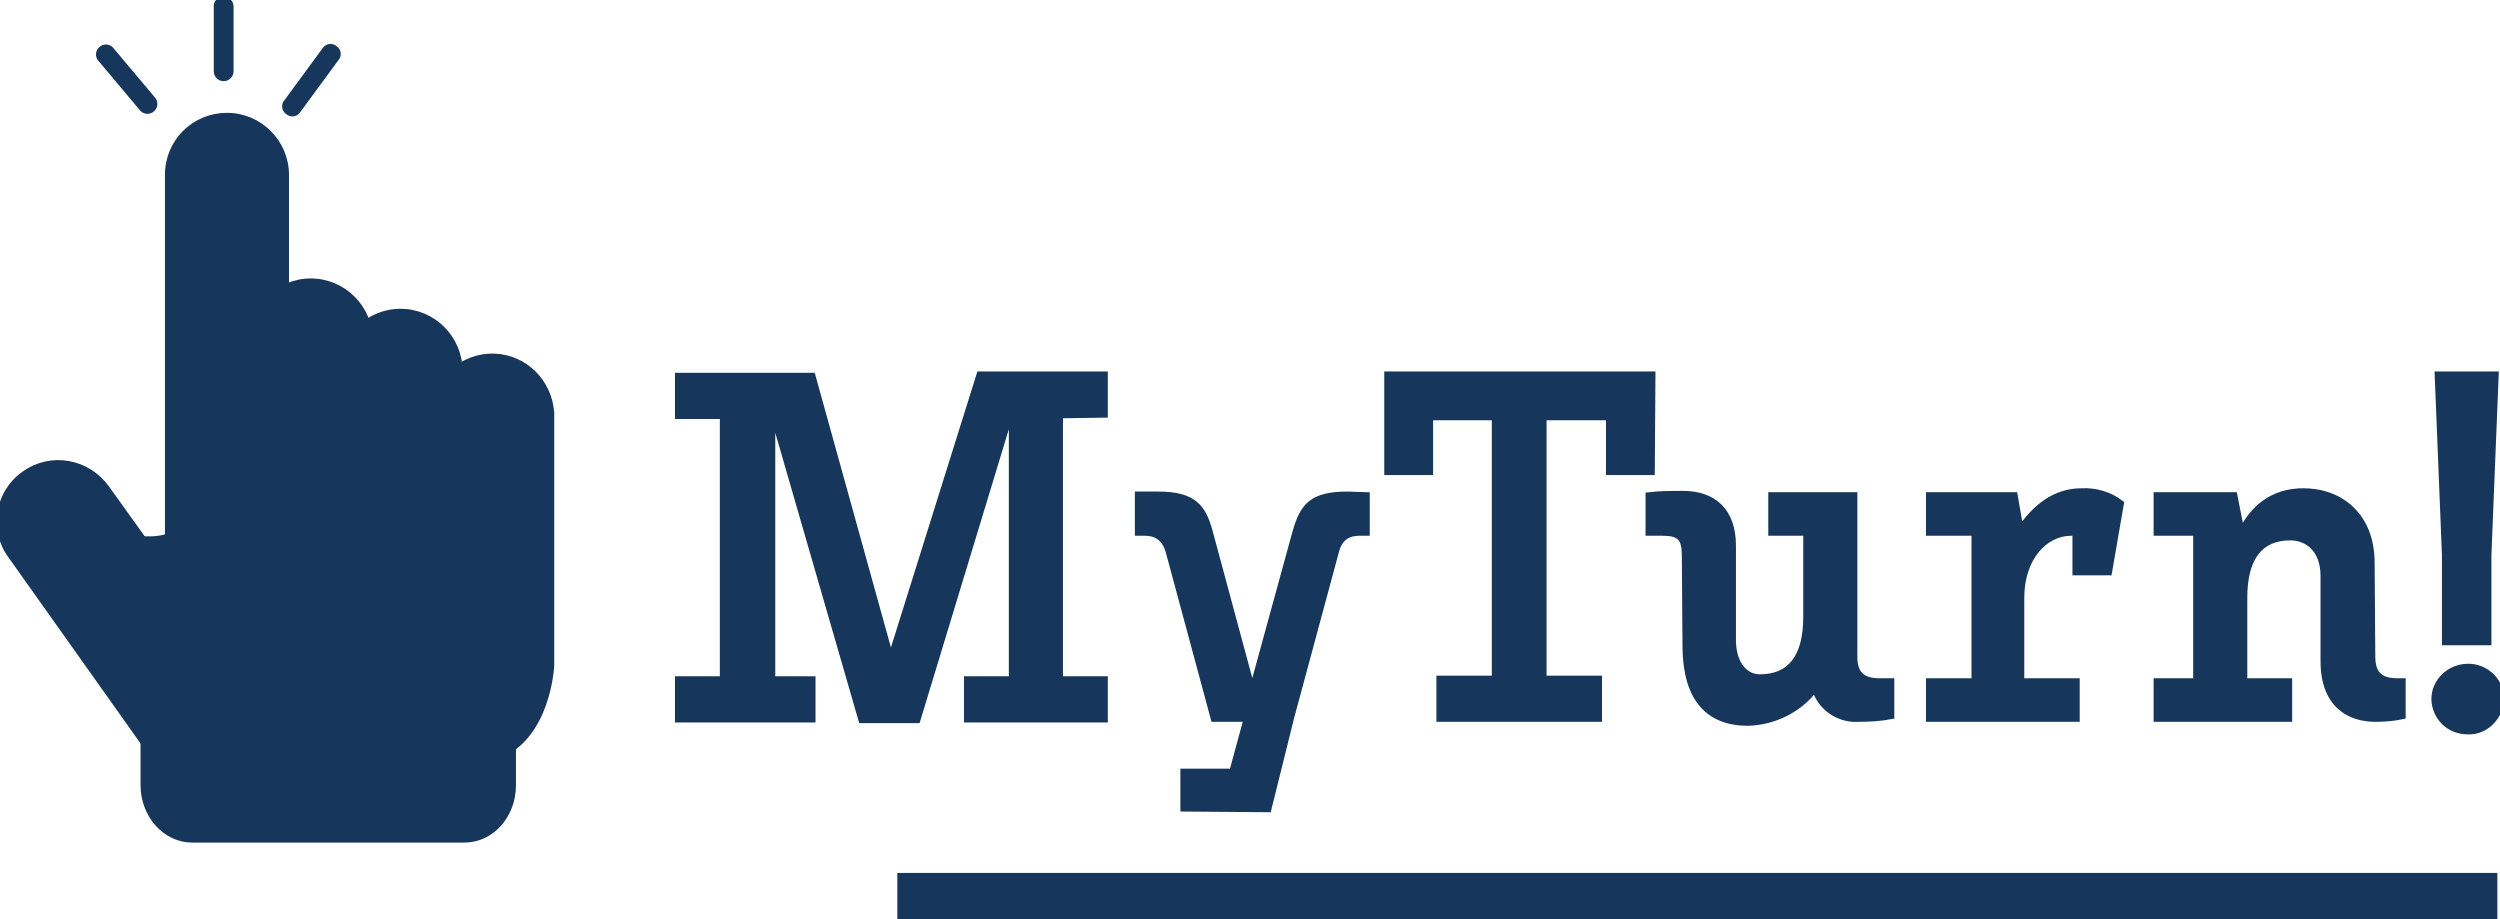
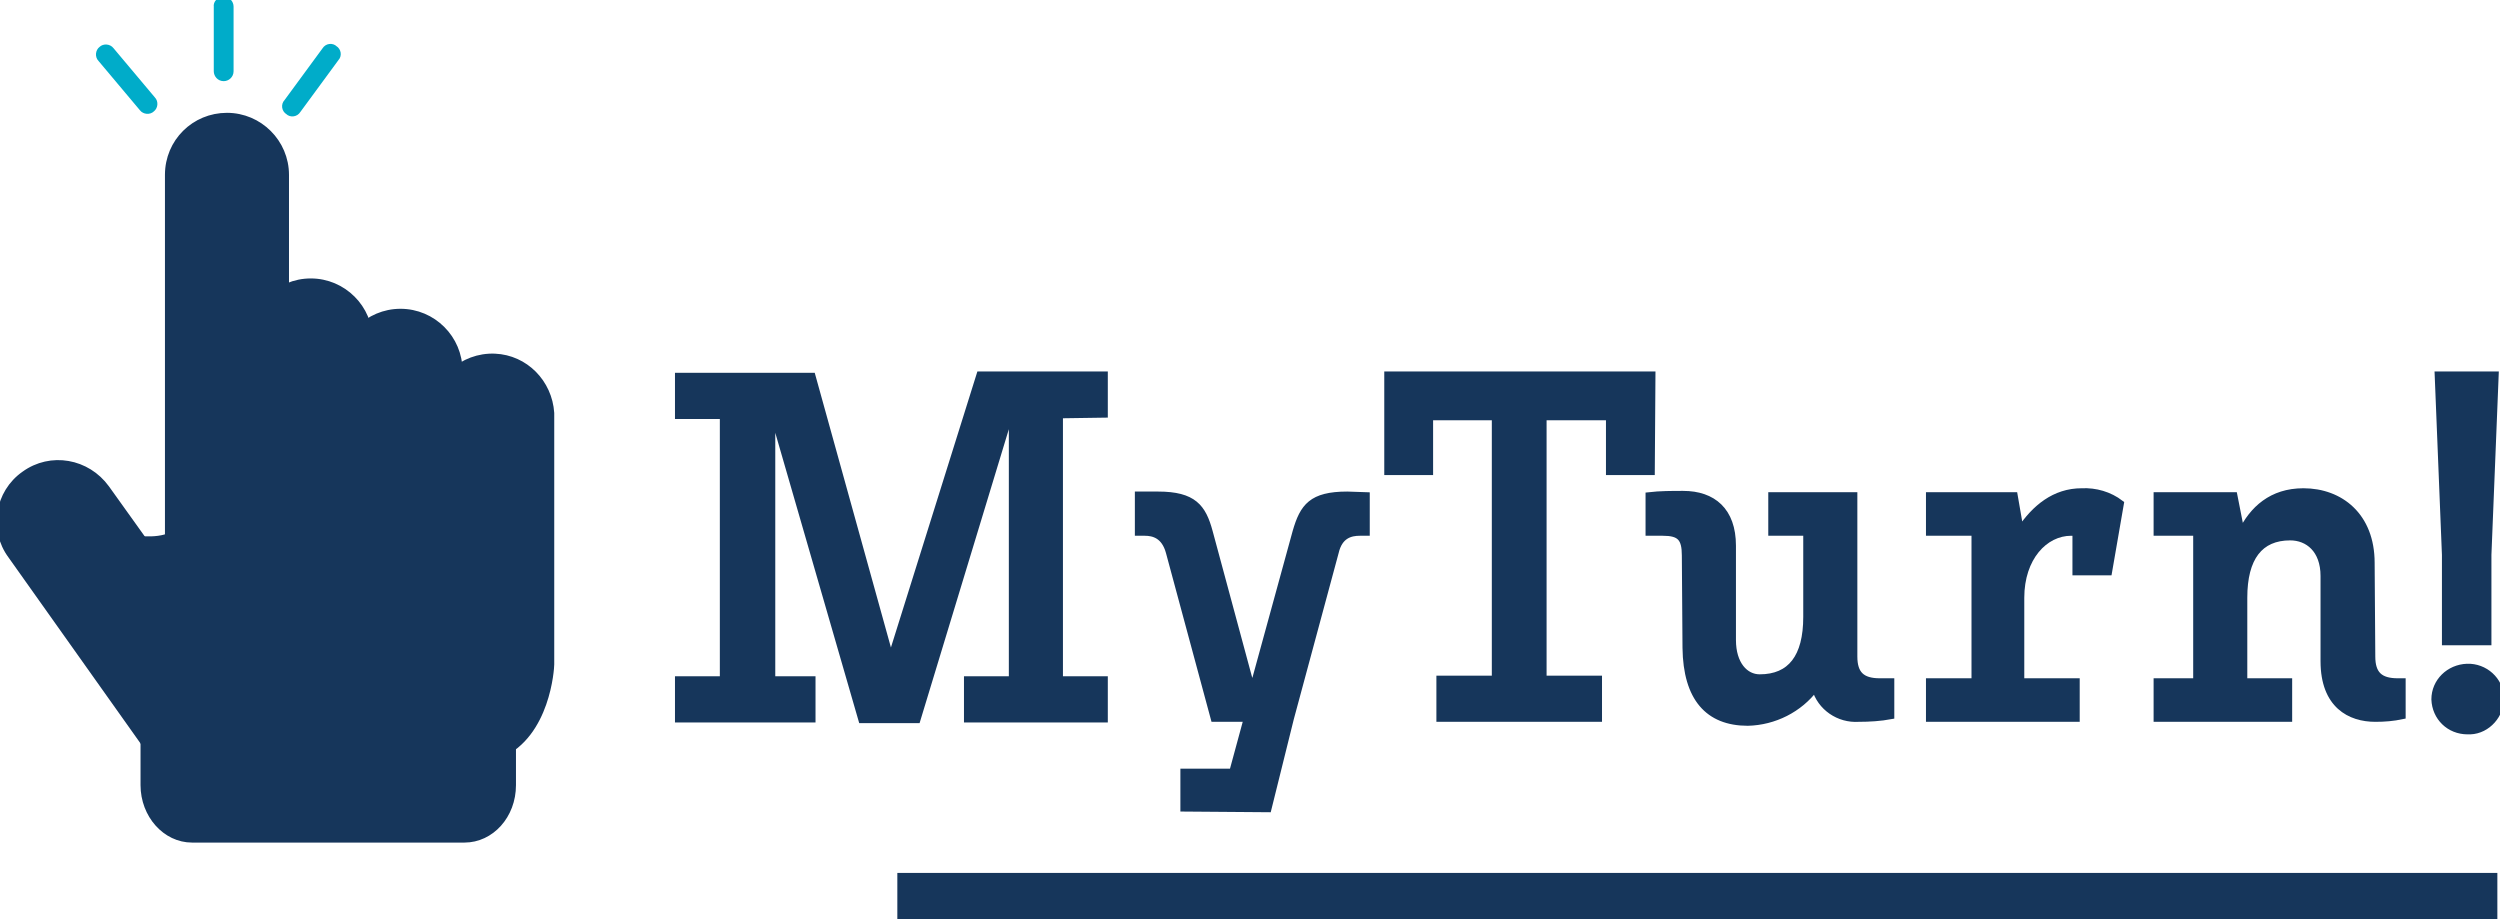
<svg xmlns="http://www.w3.org/2000/svg" version="1.1" id="Layer_1" x="0px" y="0px" viewBox="0 0 378.9 139.2" style="enable-background:new 0 0 378.9 139.2;" xml:space="preserve">
  <style type="text/css">
	.st0{fill:#16365B;stroke:#16365B;stroke-miterlimit:10;}
- 	.st1{fill:#16365B;stroke:#16365B;stroke-width:7;stroke-miterlimit:10;}
+ 	.st1{fill:#00ACC9;stroke:#00ACC9;stroke-miterlimit:10;}
+ 	.st2{fill:none;stroke:#16365B;stroke-width:7;stroke-miterlimit:10;}
</style>
  <g id="Capa_2">
    <g id="Capa_1-2">
      <path class="st0" d="M70.4,127.2H29.1c-4,0-7.3-3.7-7.3-8.2v-6.5c0-2.1,0.8-4.2,2.1-5.8c1.3-1.5,3.2-2.4,5.2-2.4h41.3    c4,0,7.3,3.7,7.3,8.2v6.5C77.7,123.6,74.4,127.2,70.4,127.2z" />
      <path class="st0" d="M34.4,17.6L34.4,17.6c4.9,0,8.9,4,8.9,8.9v82c0,4.9-4,8.9-8.9,8.9l0,0c-4.9,0-8.9-4-8.9-8.9v-82    C25.5,21.5,29.5,17.6,34.4,17.6z" />
      <path class="st0" d="M47.1,42.7L47.1,42.7c4.9,0,8.9,4,8.9,8.9v51.7c0,4.9-4,8.9-8.9,8.9l0,0c-4.9,0-8.9-4-8.9-8.9V51.6    C38.2,46.7,42.2,42.7,47.1,42.7z" />
      <path class="st0" d="M60.7,47.3L60.7,47.3c4.9,0,8.9,4,8.9,8.9v47.7c0,4.9-4,8.9-8.9,8.9l0,0c-4.9,0-8.9-4-8.9-8.9V56.2    C51.8,51.3,55.8,47.3,60.7,47.3z" />
      <path class="st0" d="M67.2,114.1c-0.8-0.8-0.9-1.7-1.2-6.3c-0.2-2.9-0.2-5.3-0.3-7.1V62.6c0.2-4.9,4.4-8.7,9.3-8.5    c4.6,0.2,8.2,3.9,8.5,8.5v38.1c0,0.6-0.6,10.6-7.7,13.7C73.3,115.5,69.2,116.1,67.2,114.1z" />
      <path class="st0" d="M3.7,71.9L3.7,71.9c4-2.9,9.5-1.9,12.4,2.1l20.4,28.5c2.9,4,1.9,9.5-2.1,12.4l0,0c-4,2.9-9.5,1.9-12.4-2.1    L1.7,84.2C-1.2,80.3-0.3,74.7,3.7,71.9z" />
      <path class="st0" d="M13.6,81.2c0.7-1.5,10.5,2.9,13.9-1.2c1.5-1.8,0.9-4,1.5-4.2c1.5-0.2,6.8,12.8,3.2,15.7    C28.1,95.1,12.7,83.2,13.6,81.2z" />
      <path class="st0" d="M160.6,62.9V103h6.8v6h-20.8v-6h6.8V63H153l-14,46.1h-8.4l-13.3-46H117V103h6.1v6h-20.3v-6h6.8V63h-6.8v-6    h20.3L135,99.9l13.5-43.1h18.9v6L160.6,62.9z" />
      <path class="st0" d="M207.1,75.1v5.6h-1c-1.4,0-3.1,0.4-3.7,3l-6.8,25.2l-3.4,13.7l-12.8-0.1V117h7.4l2.2-8.1h-5l-6.8-25.2    c-0.7-2.6-2.4-3-3.7-3h-1V75h3c5.4,0,6.8,1.9,7.8,5.6l6.1,22.6h0.8l6.2-22.6c1.1-3.8,2.4-5.6,7.8-5.6L207.1,75.1L207.1,75.1z" />
      <path class="st0" d="M250.3,71.5h-6.4v-8.3h-10v39.7h8.4v6h-24.1v-6h8.4V63.2h-9.9v8.3h-6.4V56.8h40.1L250.3,71.5L250.3,71.5z" />
      <path class="st0" d="M286.6,103.3v5.2c-1.6,0.3-3.3,0.4-4.9,0.4c-3,0.2-5.8-1.7-6.6-4.6c-2.4,3.2-6.2,5.1-10.2,5.2    c-6,0-9.3-3.7-9.4-11.3l-0.1-14c0-2.7-0.8-3.5-3.4-3.5h-2.1v-5.6c1.7-0.2,3.5-0.2,5.2-0.2c4.5,0,7.5,2.5,7.5,7.8V97    c0,3.7,1.9,5.7,4.1,5.7c4.7,0,7.1-3.1,7.1-9.2V80.7h-5.3v-5.6H281v24.4c0,2.7,1.2,3.8,3.9,3.8H286.6z" />
      <path class="st0" d="M314.6,86.7v-5.9c-0.2-0.1-0.5-0.1-0.7-0.1c-4,0-7.6,3.8-7.6,9.9v12.7h8.4v5.6h-22.3v-5.6h6.9V80.7h-6.9v-5.6    h12.9l0.9,5.2c2.2-3.3,5.2-5.8,9.3-5.8c2.1-0.1,4.2,0.5,5.9,1.8l-1.8,10.4H314.6z" />
      <path class="st0" d="M364.1,103.3v5.2c-1.4,0.3-2.7,0.4-4.1,0.4c-3.8,0-7.8-2-7.8-8.7V87.3c0-4-2.4-5.9-5.1-5.9    c-4.6,0-7,3.1-7,9.2v12.7h6.8v5.6h-20v-5.6h6V80.7h-6v-5.6h11.7l1.1,5.6c1.7-3.5,4.6-6.2,9.4-6.2c5.6,0,10.3,3.7,10.3,10.8    l0.1,14.2c0,2.7,1.2,3.8,3.9,3.8H364.1z" />
      <path class="st0" d="M369,106c0-2.7,2.2-4.8,4.9-4.9c2.7-0.1,5,2,5.1,4.6s-2,5-4.6,5.1c-0.1,0-0.3,0-0.4,0    C371.2,110.8,369.1,108.7,369,106z M378.2,56.8l-1.1,27.3v13.2h-6.5V84.1l-1.1-27.3H378.2z" />
-       <path class="st0" d="M15.4,7.5L15.4,7.5c0.4-0.4,1.1-0.3,1.4,0.1l6.3,7.5c0.4,0.4,0.3,1.1-0.1,1.4l0,0c-0.4,0.4-1.1,0.3-1.4-0.1    l-6.3-7.5C14.9,8.5,15,7.8,15.4,7.5z" />
-       <path class="st0" d="M50.7,7.4L50.7,7.4c0.5,0.3,0.6,1,0.2,1.4l-5.8,7.9c-0.3,0.5-1,0.6-1.4,0.2l0,0c-0.5-0.3-0.6-1-0.2-1.4    l5.8-7.9C49.6,7.1,50.3,7,50.7,7.4z" />
-       <path class="st0" d="M33.9,0L33.9,0c0.6,0,1,0.5,1,1v9.8c0,0.6-0.5,1-1,1l0,0c-0.6,0-1-0.5-1-1V1C32.8,0.5,33.3,0,33.9,0z" />
-       <line class="st1" x1="136" y1="135.8" x2="378.5" y2="135.8" />
+       <path class="st1" d="M15.4,7.5L15.4,7.5c0.4-0.4,1.1-0.3,1.4,0.1l6.3,7.5c0.4,0.4,0.3,1.1-0.1,1.4l0,0c-0.4,0.4-1.1,0.3-1.4-0.1    l-6.3-7.5C14.9,8.5,15,7.8,15.4,7.5z" />
+       <path class="st1" d="M50.7,7.4L50.7,7.4c0.5,0.3,0.6,1,0.2,1.4l-5.8,7.9c-0.3,0.5-1,0.6-1.4,0.2l0,0c-0.5-0.3-0.6-1-0.2-1.4    l5.8-7.9C49.6,7.1,50.3,7,50.7,7.4z" />
+       <path class="st1" d="M33.9,0L33.9,0c0.6,0,1,0.5,1,1v9.8c0,0.6-0.5,1-1,1l0,0c-0.6,0-1-0.5-1-1V1C32.8,0.5,33.3,0,33.9,0z" />
+       <line class="st2" x1="136" y1="135.8" x2="378.5" y2="135.8" />
    </g>
  </g>
</svg>
